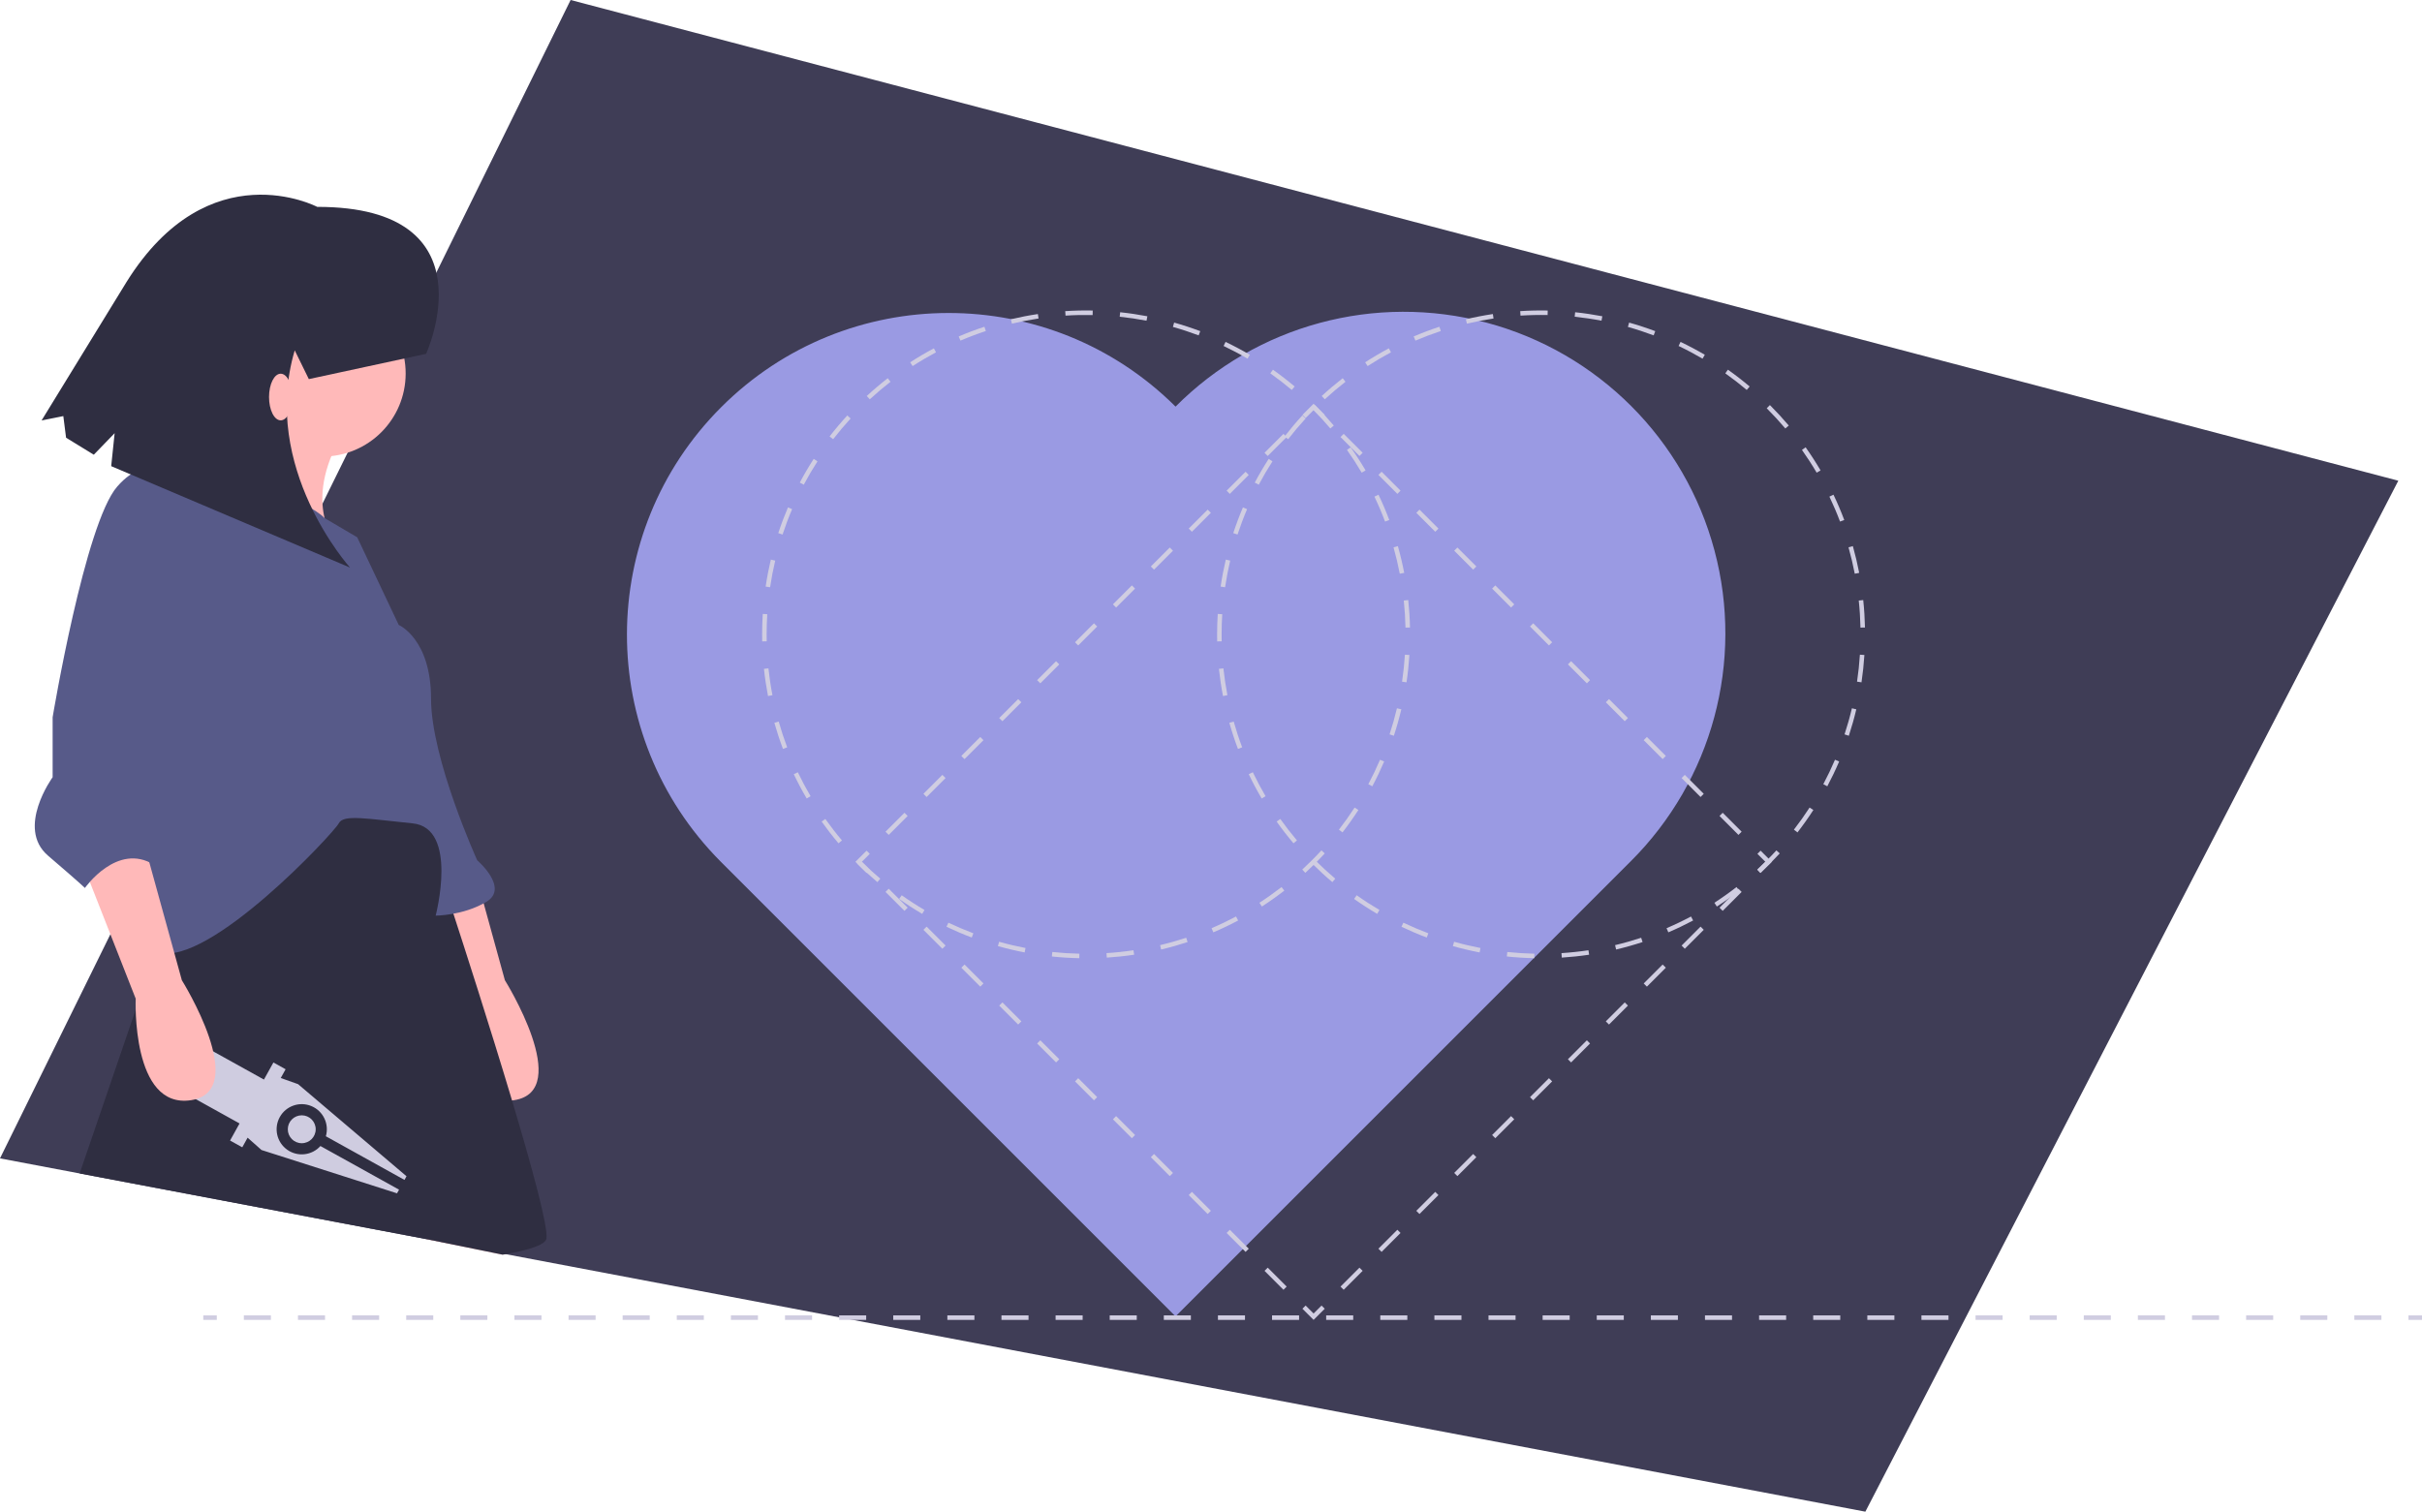
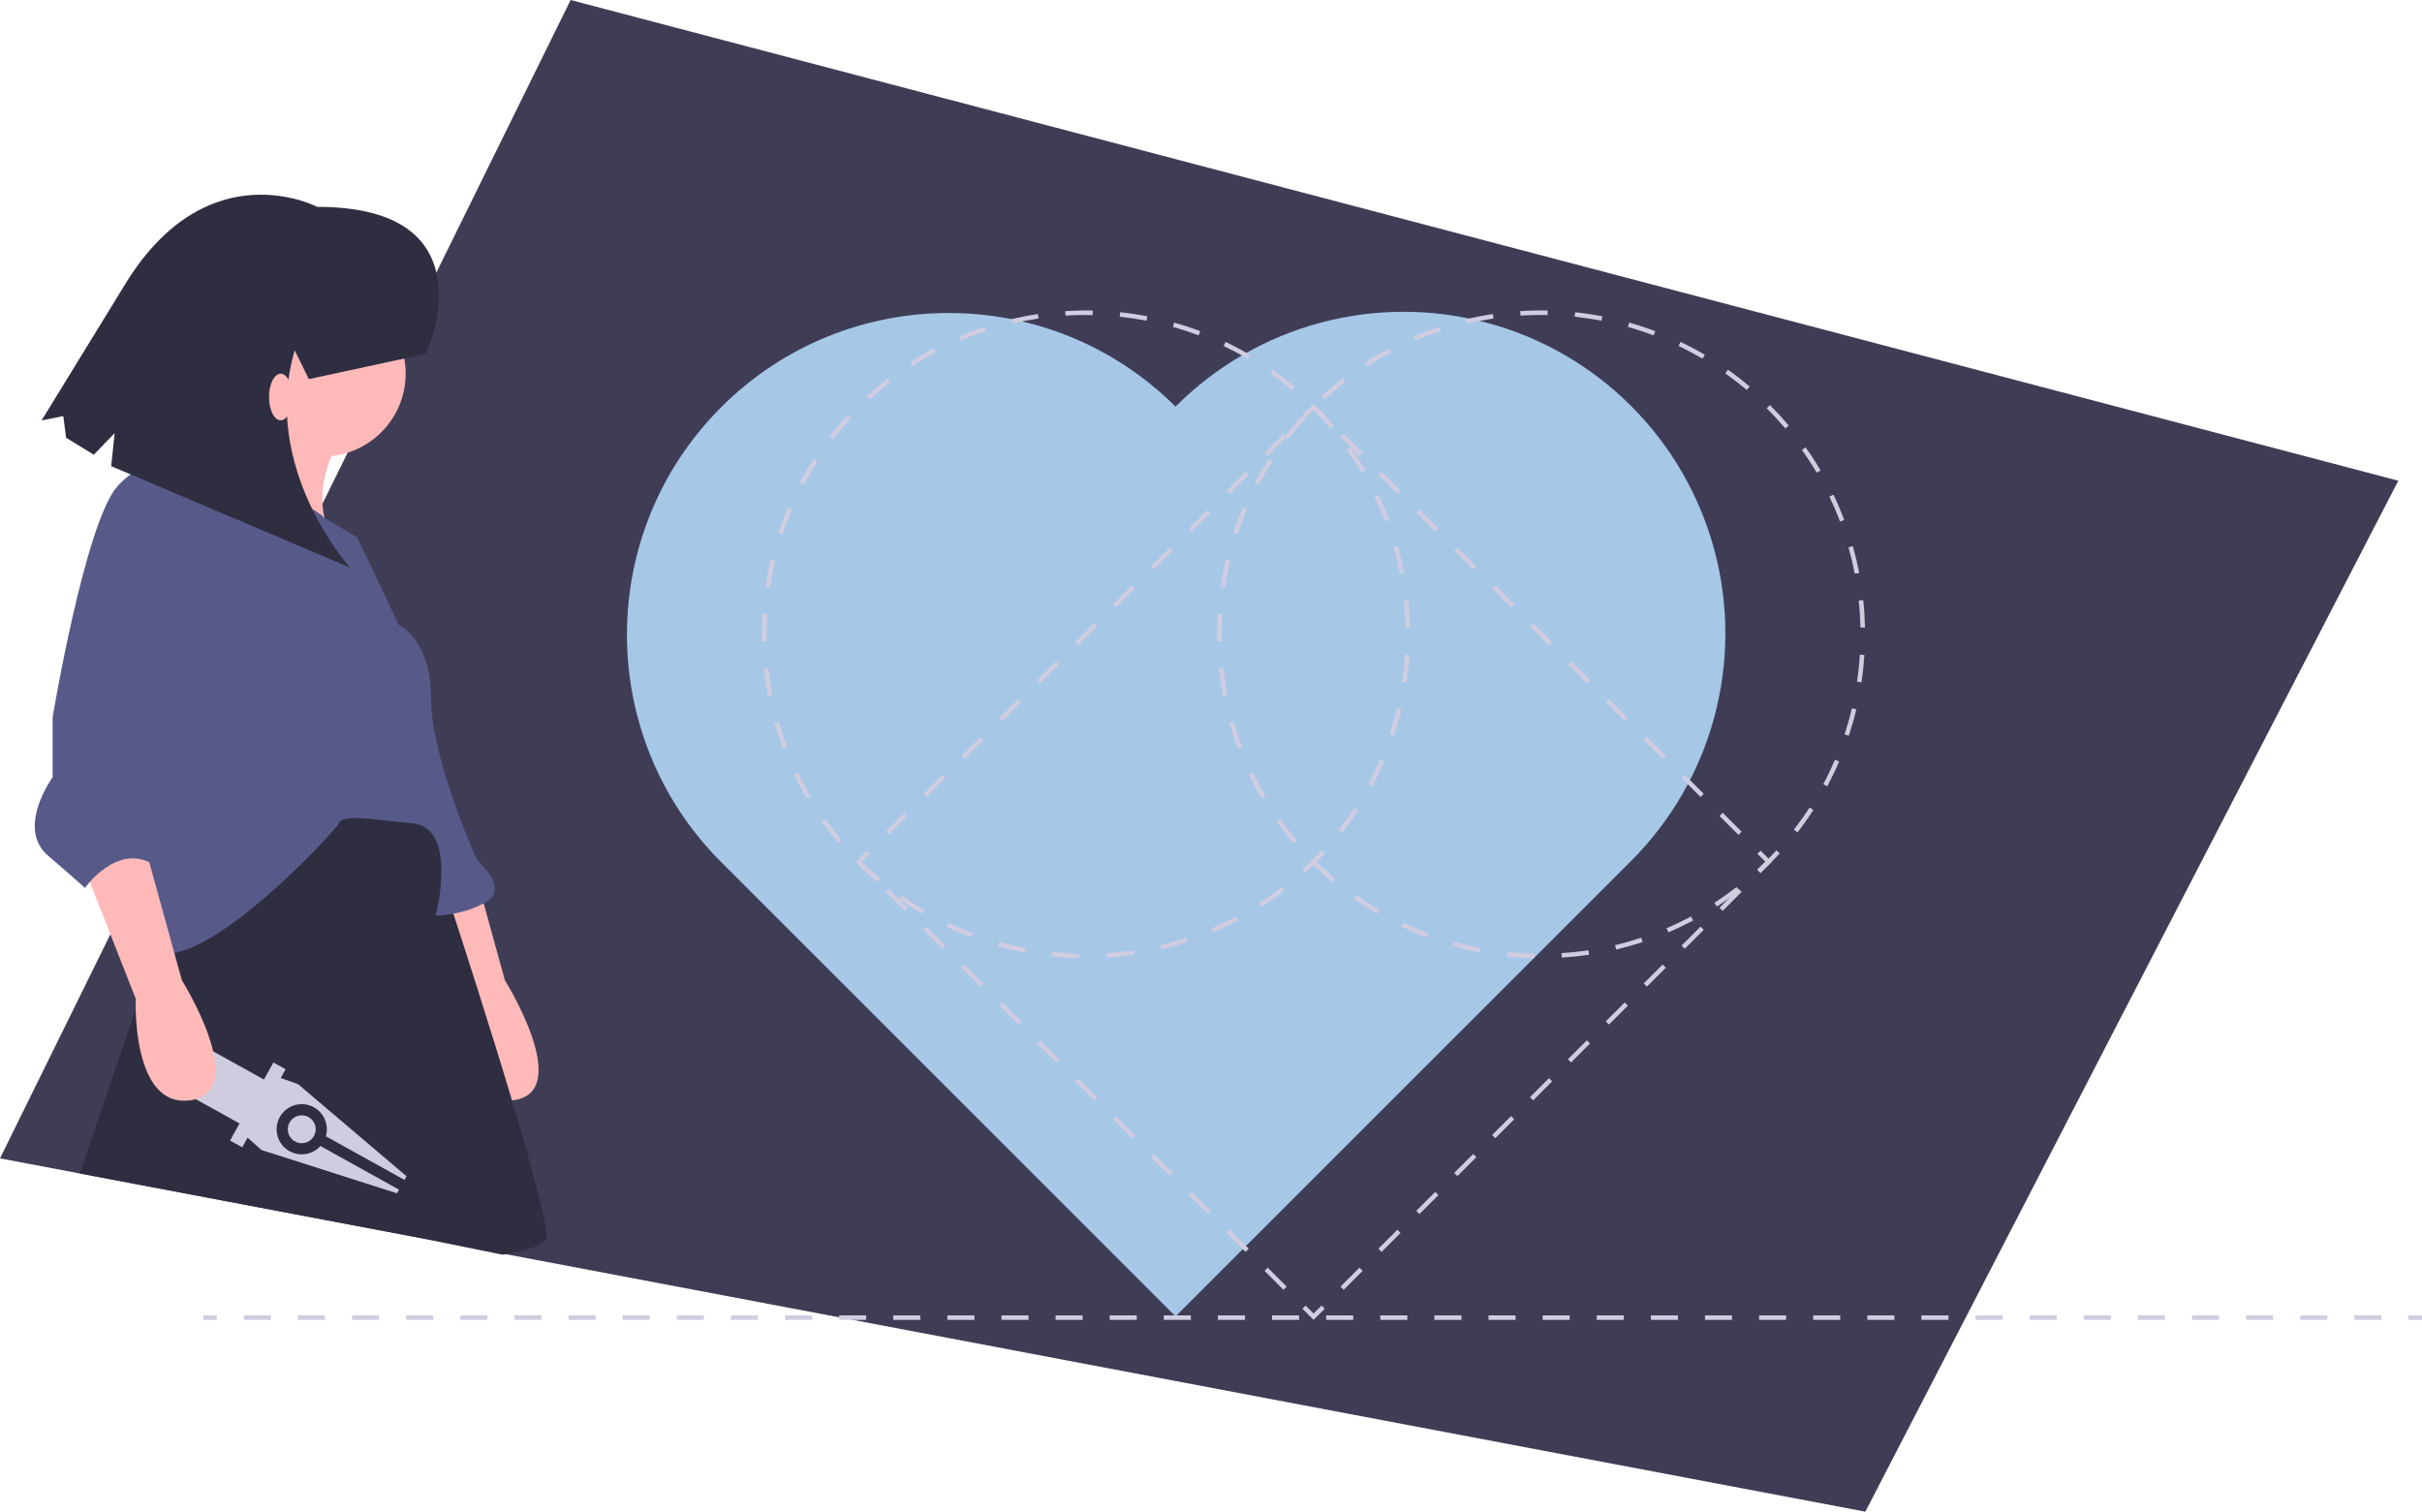
<svg xmlns="http://www.w3.org/2000/svg" data-name="Layer 1" width="1074.512" height="670.78" viewBox="0 0 1074.512 670.78">
  <polygon points="1064 213.31 827.56 670.78 224.36 556.51 223.17 556.29 188.98 549.81 35.34 520.7 0 514.01 48.97 414.57 57.23 397.8 64.99 382.06 65.69 380.63 78.69 354.23 133.64 242.66 136.4 237.05 140.23 229.28 141.11 227.49 143.07 223.5 154.22 200.87 174.26 160.19 177.75 153.1 193.59 120.93 253.15 0 1064 213.31" fill="#3f3d56" />
-   <path d="M584.276,295.033A142.73,142.73,0,0,0,382.426,496.883L584.276,698.733,786.126,496.883A142.73,142.73,0,1,0,584.276,295.033Z" transform="translate(-62.74414 -114.61)" fill="#9a9ae3" />
+   <path d="M584.276,295.033A142.73,142.73,0,0,0,382.426,496.883L584.276,698.733,786.126,496.883A142.73,142.73,0,1,0,584.276,295.033Z" transform="translate(-62.74414 -114.61)" fill="#a7c7e7" />
  <polygon points="781.082 387.365 779.668 385.951 783.204 382.414 779.668 378.879 781.082 377.465 786.032 382.414 781.082 387.365" fill="#d0cde1" />
  <path d="M658.868,686.933l-1.414-1.414,8.407-8.407,1.414,1.414Zm16.814-16.814-1.414-1.414,8.407-8.407,1.414,1.414Zm16.814-16.814-1.414-1.414,8.407-8.407,1.414,1.414Zm16.814-16.814-1.414-1.414,8.407-8.407,1.414,1.414ZM726.126,619.675l-1.414-1.414,8.407-8.407,1.414,1.414Zm16.814-16.814-1.414-1.414,8.407-8.407,1.414,1.414Zm16.814-16.814-1.414-1.414,8.406-8.406,1.414,1.414Zm16.813-16.813-1.414-1.414,8.407-8.407,1.414,1.414ZM793.383,552.418l-1.414-1.414,8.407-8.407,1.414,1.414Zm16.814-16.814-1.414-1.414,8.407-8.407,1.414,1.414Zm16.814-16.814-1.414-1.414,8.407-8.407,1.414,1.414Z" transform="translate(-62.74414 -114.61)" fill="#d0cde1" />
  <polygon points="582.768 585.679 577.818 580.73 579.232 579.316 582.768 582.851 586.303 579.316 587.717 580.73 582.768 585.679" fill="#d0cde1" />
  <path d="M632.155,686.933l-8.407-8.407,1.414-1.414,8.407,8.407Zm-16.814-16.814-8.407-8.407,1.414-1.414,8.407,8.407Zm-16.814-16.814-8.407-8.407,1.414-1.414,8.407,8.407ZM581.712,636.489l-8.407-8.407,1.414-1.414,8.407,8.407ZM564.898,619.675l-8.407-8.407,1.414-1.414,8.407,8.407ZM548.083,602.86l-8.407-8.406,1.414-1.414,8.407,8.406Zm-16.814-16.813-8.407-8.407,1.414-1.414,8.407,8.407Zm-16.814-16.814-8.407-8.407,1.414-1.414,8.407,8.407ZM497.641,552.418l-8.407-8.407,1.414-1.414,8.407,8.407Zm-16.814-16.814-8.407-8.407,1.414-1.414,8.407,8.407Zm-16.814-16.814-8.407-8.407,1.414-1.414,8.407,8.407Z" transform="translate(-62.74414 -114.61)" fill="#d0cde1" />
  <polygon points="384.453 387.365 379.503 382.414 384.453 377.465 385.867 378.879 382.332 382.414 385.867 385.951 384.453 387.365" fill="#d0cde1" />
  <path d="M457.019,485.082l-1.414-1.414,8.407-8.407,1.414,1.414ZM473.833,468.268l-1.414-1.414,8.407-8.407,1.414,1.414Zm16.814-16.814-1.414-1.414,8.407-8.407,1.414,1.414Zm16.814-16.814-1.414-1.414,8.407-8.407,1.414,1.414Zm16.814-16.814-1.414-1.414,8.407-8.407,1.414,1.414Zm16.814-16.814-1.414-1.414,8.407-8.407,1.414,1.414Zm16.814-16.814-1.414-1.414,8.407-8.407,1.414,1.414Zm16.814-16.814-1.414-1.414,8.407-8.407,1.414,1.414Zm16.814-16.814-1.414-1.414,8.407-8.407,1.414,1.414Zm16.814-16.814-1.414-1.414,8.407-8.407,1.414,1.414Zm16.814-16.814-1.414-1.414,8.407-8.407,1.414,1.414Z" transform="translate(-62.74414 -114.61)" fill="#d0cde1" />
  <polygon points="586.303 185.515 582.768 181.979 579.232 185.515 577.818 184.1 582.768 179.151 587.717 184.1 586.303 185.515" fill="#d0cde1" />
  <path d="M834.005,485.081l-8.407-8.407,1.414-1.414L835.419,483.667ZM817.19,468.267l-8.407-8.407,1.414-1.414,8.407,8.407Zm-16.814-16.814-8.407-8.407,1.414-1.414,8.407,8.407Zm-16.814-16.814-8.406-8.407,1.414-1.414,8.406,8.407Zm-16.813-16.814-8.407-8.407,1.414-1.414,8.407,8.407Zm-16.814-16.814-8.407-8.407,1.414-1.414,8.407,8.407Zm-16.814-16.814-8.407-8.407,1.414-1.414,8.407,8.407Zm-16.814-16.814-8.407-8.407,1.414-1.414,8.407,8.407Zm-16.814-16.814-8.407-8.407,1.414-1.414,8.407,8.407Zm-16.814-16.814-8.407-8.407,1.414-1.414,8.407,8.407Zm-16.814-16.814-8.407-8.407,1.414-1.414,8.407,8.407Z" transform="translate(-62.74414 -114.61)" fill="#d0cde1" />
  <path d="M541.568,539.799c-4.047-.084-8.144-.343-12.174-.77l.21-1.988c3.975.42,8.015.675,12.006.758Zm12.197-.261-.127-1.996c3.985-.253,8.01-.681,11.964-1.271L565.897,538.25C561.888,538.848,557.806,539.281,553.765,539.538Zm-36.438-2.302c-3.98-.766-7.975-1.71-11.871-2.809l.543-1.926c3.842,1.084,7.78,2.016,11.705,2.77Zm60.55-1.294-.462-1.945c3.894-.924,7.79-2.024,11.579-3.271l.625,1.9C585.776,533.89,581.826,535.006,577.877,535.942Zm-84.01-5.322c-3.791-1.426-7.567-3.034-11.222-4.779l.861-1.805c3.604,1.721,7.327,3.306,11.064,4.713Zm107.171-2.299-.785-1.84c3.677-1.569,7.33-3.315,10.855-5.19l.939,1.766C608.474,524.958,604.77,526.729,601.039,528.321ZM471.875,520.12c-3.488-2.048-6.934-4.274-10.243-6.617l1.156-1.633c3.262,2.311,6.66,4.506,10.099,6.525Zm150.693-3.249-1.086-1.68c3.351-2.168,6.652-4.512,9.815-6.963l1.225,1.58C629.315,512.295,625.967,514.671,622.568,516.871ZM451.993,506.04c-3.087-2.605-6.109-5.382-8.982-8.253l1.413-1.414c2.834,2.831,5.815,5.569,8.859,8.139Zm189.851-4.111-1.354-1.473c1.449-1.333,2.901-2.726,4.314-4.139,1.413-1.412,2.822-2.882,4.19-4.37l1.473,1.354c-1.387,1.509-2.816,2.999-4.249,4.431C644.786,499.164,643.313,500.576,641.844,501.929ZM434.748,488.813c-2.624-3.101-5.142-6.346-7.482-9.644l1.631-1.158c2.308,3.253,4.79,6.452,7.377,9.511Zm223.592-4.834-1.582-1.225c2.45-3.163,4.789-6.463,6.952-9.809l1.68,1.086C663.195,477.426,660.823,480.772,658.34,483.979ZM420.632,468.924c-2.057-3.495-3.986-7.12-5.733-10.773l1.804-.863c1.723,3.602,3.625,7.176,5.653,10.623Zm250.934-5.406-1.766-.938c1.872-3.524,3.616-7.175,5.184-10.851l1.84.784C675.235,456.24,673.466,459.943,671.566,463.518ZM410.107,446.928c-1.431-3.793-2.715-7.692-3.817-11.59l1.925-.544c1.086,3.843,2.352,7.688,3.763,11.428Zm271.016-5.83-1.9-.625c1.247-3.792,2.346-7.687,3.268-11.576l1.945.461C683.502,433.302,682.388,437.252,681.123,441.098ZM403.471,423.467c-.767-3.974-1.374-8.034-1.803-12.066l1.989-.212c.423,3.977,1.021,7.98,1.778,11.899Zm283.27-6.088-1.979-.294c.588-3.954,1.015-7.979,1.268-11.963l1.996.127C687.77,409.29,687.337,413.371,686.741,417.379Zm-285.851-18.154q-.034-1.562-.034-3.126c0-3.013.096-6.065.285-9.07l1.996.125c-.187,2.964-.281,5.974-.281,8.945q0,1.541.034,3.083Zm285.395-6.131c-.084-3.992-.34-8.031-.761-12.007l1.988-.211c.428,4.032.688,8.128.772,12.176ZM404.398,375.19l-1.979-.293c.594-4.006,1.368-8.037,2.299-11.98l1.946.46C405.747,367.265,404.984,371.24,404.398,375.19ZM683.751,369.187c-.755-3.926-1.688-7.865-2.772-11.708l1.925-.543c1.101,3.896,2.046,7.891,2.812,11.873ZM409.925,351.799l-1.9-.623c1.264-3.852,2.708-7.693,4.293-11.417l1.84.783C412.595,344.214,411.171,348.001,409.925,351.799Zm267.297-5.75c-1.409-3.74-2.996-7.464-4.719-11.068l1.805-.862c1.747,3.655,3.356,7.432,4.785,11.226ZM419.336,329.688l-1.767-.938c1.896-3.574,3.973-7.113,6.171-10.518l1.681,1.085C423.254,322.675,421.207,326.165,419.336,329.688Zm247.519-5.333c-2.023-3.444-4.223-6.844-6.534-10.105l1.631-1.157c2.346,3.308,4.575,6.755,6.628,10.249ZM432.368,309.505l-1.582-1.224c2.473-3.196,5.12-6.333,7.866-9.324l1.473,1.353C437.416,303.259,434.807,306.353,432.368,309.505Zm220.581-4.768c-2.575-3.047-5.315-6.026-8.145-8.855l-.104-.105,1.404-1.424.133.134c2.85,2.849,5.628,5.87,8.239,8.959ZM448.626,291.795l-1.355-1.471c2.987-2.752,6.122-5.405,9.317-7.886l1.227,1.58C454.663,286.464,451.572,289.081,448.626,291.795ZM635.832,287.638c-3.057-2.578-6.257-5.052-9.511-7.354l1.154-1.633c3.301,2.335,6.546,4.844,9.646,7.458ZM467.626,277.05l-1.088-1.679c3.398-2.202,6.937-4.285,10.517-6.192l.94,1.766C474.466,272.825,470.977,274.879,467.626,277.05Zm148.592-3.286c-3.444-2.021-7.019-3.916-10.624-5.634l.861-1.806c3.655,1.743,7.28,3.666,10.774,5.714ZM488.849,265.749l-.786-1.839c3.724-1.591,7.564-3.041,11.416-4.311l.626,1.899C496.307,262.75,492.52,264.181,488.849,265.749Zm105.681-2.326c-3.738-1.404-7.583-2.665-11.43-3.747l.542-1.925c3.9,1.097,7.8,2.375,11.591,3.8Zm-82.848-5.201-.462-1.946c3.941-.937,7.972-1.716,11.979-2.315l.296,1.978C519.542,256.53,515.568,257.298,511.681,258.222Zm59.711-1.309c-3.923-.751-7.927-1.345-11.9-1.762l.209-1.989c4.029.424,8.089,1.025,12.067,1.788Zm-35.935-2.251-.128-1.996c4.045-.26,8.141-.349,12.197-.267l-.041,2C543.487,254.318,539.447,254.406,535.458,254.663Z" transform="translate(-62.74414 -114.61)" fill="#d0cde1" />
  <path d="M743.419,539.799c-4.048-.084-8.144-.343-12.176-.77l.211-1.988c3.976.42,8.015.675,12.006.758Zm12.197-.261-.127-1.996c3.985-.253,8.01-.681,11.964-1.271l.295,1.979C763.739,538.848,759.657,539.281,755.616,539.538Zm-36.438-2.302c-3.981-.766-7.976-1.71-11.871-2.809l.543-1.926c3.841,1.084,7.779,2.016,11.705,2.77Zm60.55-1.294-.461-1.945c3.894-.924,7.789-2.024,11.578-3.271l.625,1.9C787.628,533.89,783.678,535.006,779.729,535.942Zm-84.011-5.322c-3.789-1.426-7.565-3.034-11.222-4.779l.861-1.805c3.605,1.721,7.328,3.307,11.065,4.713Zm107.171-2.298-.785-1.84c3.678-1.568,7.33-3.315,10.855-5.19l.939,1.766C810.322,524.96,806.618,526.731,802.889,528.322Zm-129.164-8.202c-3.489-2.049-6.936-4.275-10.241-6.617l1.156-1.633c3.26,2.31,6.657,4.505,10.098,6.525Zm150.693-3.25-1.086-1.68c3.348-2.166,6.65-4.509,9.815-6.962l1.225,1.58C831.163,512.298,827.813,514.673,824.418,516.87ZM653.843,506.04c-3.083-2.603-6.104-5.379-8.982-8.252l1.414-1.416c2.838,2.834,5.818,5.573,8.859,8.141Zm189.852-4.111-1.354-1.473c1.449-1.333,2.901-2.726,4.314-4.139,1.424-1.424,2.834-2.895,4.19-4.37l1.473,1.354c-1.376,1.497-2.806,2.987-4.249,4.431C846.637,499.164,845.164,500.576,843.694,501.929ZM636.598,488.813c-2.624-3.101-5.141-6.346-7.481-9.644l1.631-1.158c2.308,3.253,4.79,6.452,7.378,9.511Zm223.592-4.834-1.582-1.225c2.45-3.163,4.789-6.463,6.952-9.809l1.68,1.086C865.045,477.426,862.673,480.772,860.189,483.979Zm-237.708-15.056c-2.054-3.491-3.982-7.115-5.733-10.773l1.805-.863c1.726,3.606,3.628,7.18,5.653,10.623ZM873.416,463.518l-1.766-.938c1.872-3.524,3.616-7.175,5.184-10.851l1.84.784C877.085,456.241,875.315,459.943,873.416,463.518ZM611.957,446.929c-1.43-3.79-2.715-7.689-3.817-11.59l1.924-.544c1.088,3.846,2.354,7.691,3.765,11.428Zm271.016-5.83-1.9-.625c1.247-3.792,2.346-7.687,3.268-11.576l1.945.461C885.352,433.303,884.237,437.252,882.973,441.099ZM605.322,423.467c-.768-3.972-1.374-8.032-1.804-12.066l1.988-.212c.424,3.979,1.022,7.982,1.778,11.899Zm283.269-6.088-1.979-.294c.588-3.954,1.015-7.979,1.268-11.963l1.996.127C889.619,409.29,889.187,413.371,888.591,417.379ZM602.741,399.226q-.034-1.562-.034-3.125c0-3.009.096-6.061.285-9.071l1.996.125c-.187,2.97-.281,5.979-.281,8.945q.001,1.541.034,3.083Zm285.394-6.131c-.085-4.003-.341-8.043-.761-12.007l1.988-.211c.426,4.02.686,8.117.772,12.175ZM606.249,375.191l-1.979-.294c.595-4.012,1.369-8.042,2.299-11.98l1.947.46C607.599,367.26,606.836,371.235,606.249,375.191Zm279.353-6.004c-.755-3.926-1.688-7.865-2.771-11.708l1.925-.543c1.1,3.896,2.045,7.891,2.812,11.873ZM611.775,351.799l-1.9-.623c1.264-3.854,2.709-7.695,4.294-11.417l1.84.783C614.446,344.213,613.021,348,611.775,351.799Zm267.297-5.75c-1.407-3.737-2.994-7.46-4.718-11.068l1.805-.862c1.748,3.659,3.358,7.436,4.784,11.226ZM621.187,329.688l-1.768-.938c1.897-3.576,3.975-7.114,6.173-10.518l1.68,1.085C625.104,322.674,623.057,326.163,621.187,329.688ZM868.706,324.356c-2.025-3.447-4.224-6.847-6.534-10.105l1.631-1.157c2.344,3.305,4.573,6.753,6.628,10.249Zm-234.487-14.852-1.582-1.224c2.476-3.2,5.122-6.337,7.866-9.324l1.473,1.353C639.27,303.255,636.66,306.349,634.219,309.504Zm220.581-4.768c-2.576-3.047-5.316-6.026-8.145-8.854l-.106-.106,1.404-1.424.116.116c2.867,2.867,5.646,5.888,8.258,8.978ZM650.477,291.795l-1.355-1.471c2.985-2.751,6.12-5.404,9.317-7.886l1.227,1.58C656.513,286.466,653.421,289.083,650.477,291.795Zm187.205-4.157c-3.057-2.578-6.257-5.052-9.511-7.354l1.154-1.633c3.301,2.335,6.546,4.844,9.646,7.458Zm-168.204-10.588-1.088-1.679c3.401-2.204,6.939-4.287,10.518-6.192l.939,1.766C676.319,272.823,672.831,274.877,669.478,277.05Zm148.592-3.286c-3.44-2.018-7.015-3.914-10.624-5.634l.861-1.806c3.66,1.745,7.285,3.668,10.774,5.715Zm-127.371-8.016-.785-1.839c3.725-1.591,7.565-3.042,11.415-4.311l.627,1.899C698.158,262.75,694.371,264.18,690.698,265.749Zm105.68-2.325c-3.734-1.403-7.58-2.664-11.429-3.747l.541-1.925c3.904,1.098,7.804,2.376,11.591,3.8Zm-82.846-5.201-.463-1.946c3.944-.938,7.975-1.716,11.979-2.315l.295,1.978C721.396,256.53,717.421,257.298,713.532,258.222Zm59.71-1.309c-3.924-.752-7.928-1.345-11.899-1.762l.209-1.989c4.028.424,8.088,1.025,12.067,1.788Zm-35.935-2.251-.129-1.996c4.046-.26,8.146-.351,12.198-.267l-.041,2C745.34,254.317,741.296,254.406,737.308,254.663Z" transform="translate(-62.74414 -114.61)" fill="#d0cde1" />
  <rect x="90.184" y="583.685" width="6" height="2" fill="#d0cde1" />
  <path d="M1119.251,700.295h-12.004v-2H1119.251Zm-24.008,0h-12.004v-2h12.004Zm-24.008,0h-12.004v-2h12.004Zm-24.008,0h-12.005v-2h12.005Zm-24.009,0h-12.004v-2h12.004Zm-24.008,0H987.207v-2h12.004Zm-24.008,0H963.199v-2h12.004Zm-24.008,0H939.19v-2h12.005Zm-24.009,0h-12.004v-2h12.004Zm-24.008,0H891.175v-2h12.004Zm-24.008,0H867.166v-2H879.171Zm-24.009,0H843.158v-2h12.004Zm-24.008,0H819.15v-2H831.154Zm-24.008,0h-12.004v-2h12.004Zm-24.008,0H771.134v-2h12.005Zm-24.009,0H747.126v-2h12.004Zm-24.008,0H723.118v-2h12.004Zm-24.008,0H699.109v-2h12.005Zm-24.009,0H675.102v-2h12.004Zm-24.008,0H651.094v-2h12.004Zm-24.008,0h-12.004v-2h12.004Zm-24.008,0H603.077v-2H615.082Zm-24.009,0h-12.004v-2h12.004Zm-24.008,0H555.062v-2h12.004Zm-24.008,0H531.053v-2h12.004Zm-24.008,0h-12.004v-2h12.004Zm-24.008,0H483.037v-2H495.041Zm-24.008,0H459.029v-2H471.033Zm-24.008,0H435.021v-2h12.004Zm-24.008,0H411.013v-2h12.004Zm-24.008,0H387.005v-2h12.004Zm-24.008,0H362.997v-2h12.004Zm-24.008,0h-12.004v-2h12.004Zm-24.008,0H314.98v-2h12.004Zm-24.008,0h-12.004v-2h12.004Zm-24.008,0H266.964v-2h12.004Zm-24.008,0H242.956v-2H254.96Zm-24.008,0h-12.004v-2h12.004Zm-24.008,0H194.94v-2h12.004Zm-24.008,0H170.932v-2h12.004Z" transform="translate(-62.74414 -114.61)" fill="#d0cde1" />
  <rect x="1068.512" y="583.685" width="6" height="2" fill="#d0cde1" />
  <polygon points="223.02 556.75 223.17 556.29 226.04 547.56 188.98 549.81 223.02 556.75" fill="#ffb9b9" />
  <path d="M243.741,500.432l22.521,57.326s-2.047,49.137,24.568,45.042-4.095-53.231-4.095-53.231l-16.379-59.373S249.883,486.101,243.741,500.432Z" transform="translate(-62.74414 -114.61)" fill="#ffb9b9" />
  <circle cx="143.121" cy="165.731" r="36.852" fill="#ffb9b9" />
  <path d="M178.225,291.602s-12.284,40.947-20.474,40.947,55.279,24.568,55.279,24.568-16.379-16.379,0-47.089Z" transform="translate(-62.74414 -114.61)" fill="#ffb9b9" />
  <path d="M285.764,671.36c.45-.08.9-.16,1.34-.24,10.76-1.94,17.62-4.23,18.06-6.9.85-5.11-6.45-31.84-15.26-61.31-9.88-33.01-21.65-69.46-26.01-82.85-1.1-3.39-1.73-5.3-1.73-5.3l-3.94-24.65-4.25-26.53-100.32,26.62-14.33,24.56-3.05,8.9v.01l-4.49,13.13-8.85,25.87-24.85,72.64,153.64,29.11Z" transform="translate(-62.74414 -114.61)" fill="#2f2e41" />
  <path d="M170.036,328.454s28.39,7.537,36.716,16.053l14.468,8.516,18.426,38.9s14.332,6.142,14.332,32.758,20.474,71.658,20.474,71.658,14.332,12.284,4.095,18.426-22.521,6.142-22.521,6.142,10.237-38.9-10.237-40.947-30.71-4.095-32.758,0-57.326,63.468-79.847,57.326-10.237-67.563-10.237-67.563l18.426-143.315s14.332-2.047,22.521,0S170.036,328.454,170.036,328.454Z" transform="translate(-62.74414 -114.61)" fill="#575a89" />
  <circle cx="133.87" cy="501.094" r="6.19" fill="#cfcce0" />
  <path d="M172.594,619.438l6.167,5.469,60.125,19.221.901-1.623L204.904,623.138a11.141,11.141,0,1,1,2.404-4.329l34.884,19.367.901-1.623-48.107-40.868-7.686-2.733,2.153-3.878-5.412-3.004L179.835,593.645l-31.929-17.726-10.816,19.482,31.929,17.726-4.206,7.576,5.412,3.004Z" transform="translate(-62.74414 -114.61)" fill="#cfcce0" />
  <path d="M100.426,500.432l22.521,57.326s-2.047,49.137,24.568,45.042-4.095-53.231-4.095-53.231l-16.379-59.373S106.568,486.101,100.426,500.432Z" transform="translate(-62.74414 -114.61)" fill="#ffb9b9" />
  <path d="M145.468,328.454l-4.095-2.047s-12.284-12.284-26.616,4.095-28.663,102.368-28.663,102.368V459.485S69.715,482.006,84.047,494.29s16.379,14.332,16.379,14.332,14.332-20.474,30.71-10.237l2.047-8.189a25.338,25.338,0,0,0,4.095-6.142c2.047-4.095,6.142,2.047,4.095-4.095s0-8.189,0-10.237,2.047-12.284,2.047-12.284l-2.047-63.468Z" transform="translate(-62.74414 -114.61)" fill="#575a89" />
  <path d="M251.782,271.61s29.938-65.273-48.304-65.203c0,0-48.003-25.217-84.558,33.264l-37.723,61.489,9.638-1.916,1.223,9.595,12.298,7.545,9.25-9.559-1.53,14.634,105.962,45s-39.949-44.239-24.539-96.396l6.256,12.768Z" transform="translate(-62.74414 -114.61)" fill="#2f2e41" />
  <ellipse cx="124.527" cy="176.172" rx="5.173" ry="10.345" fill="#ffb9b9" />
</svg>
